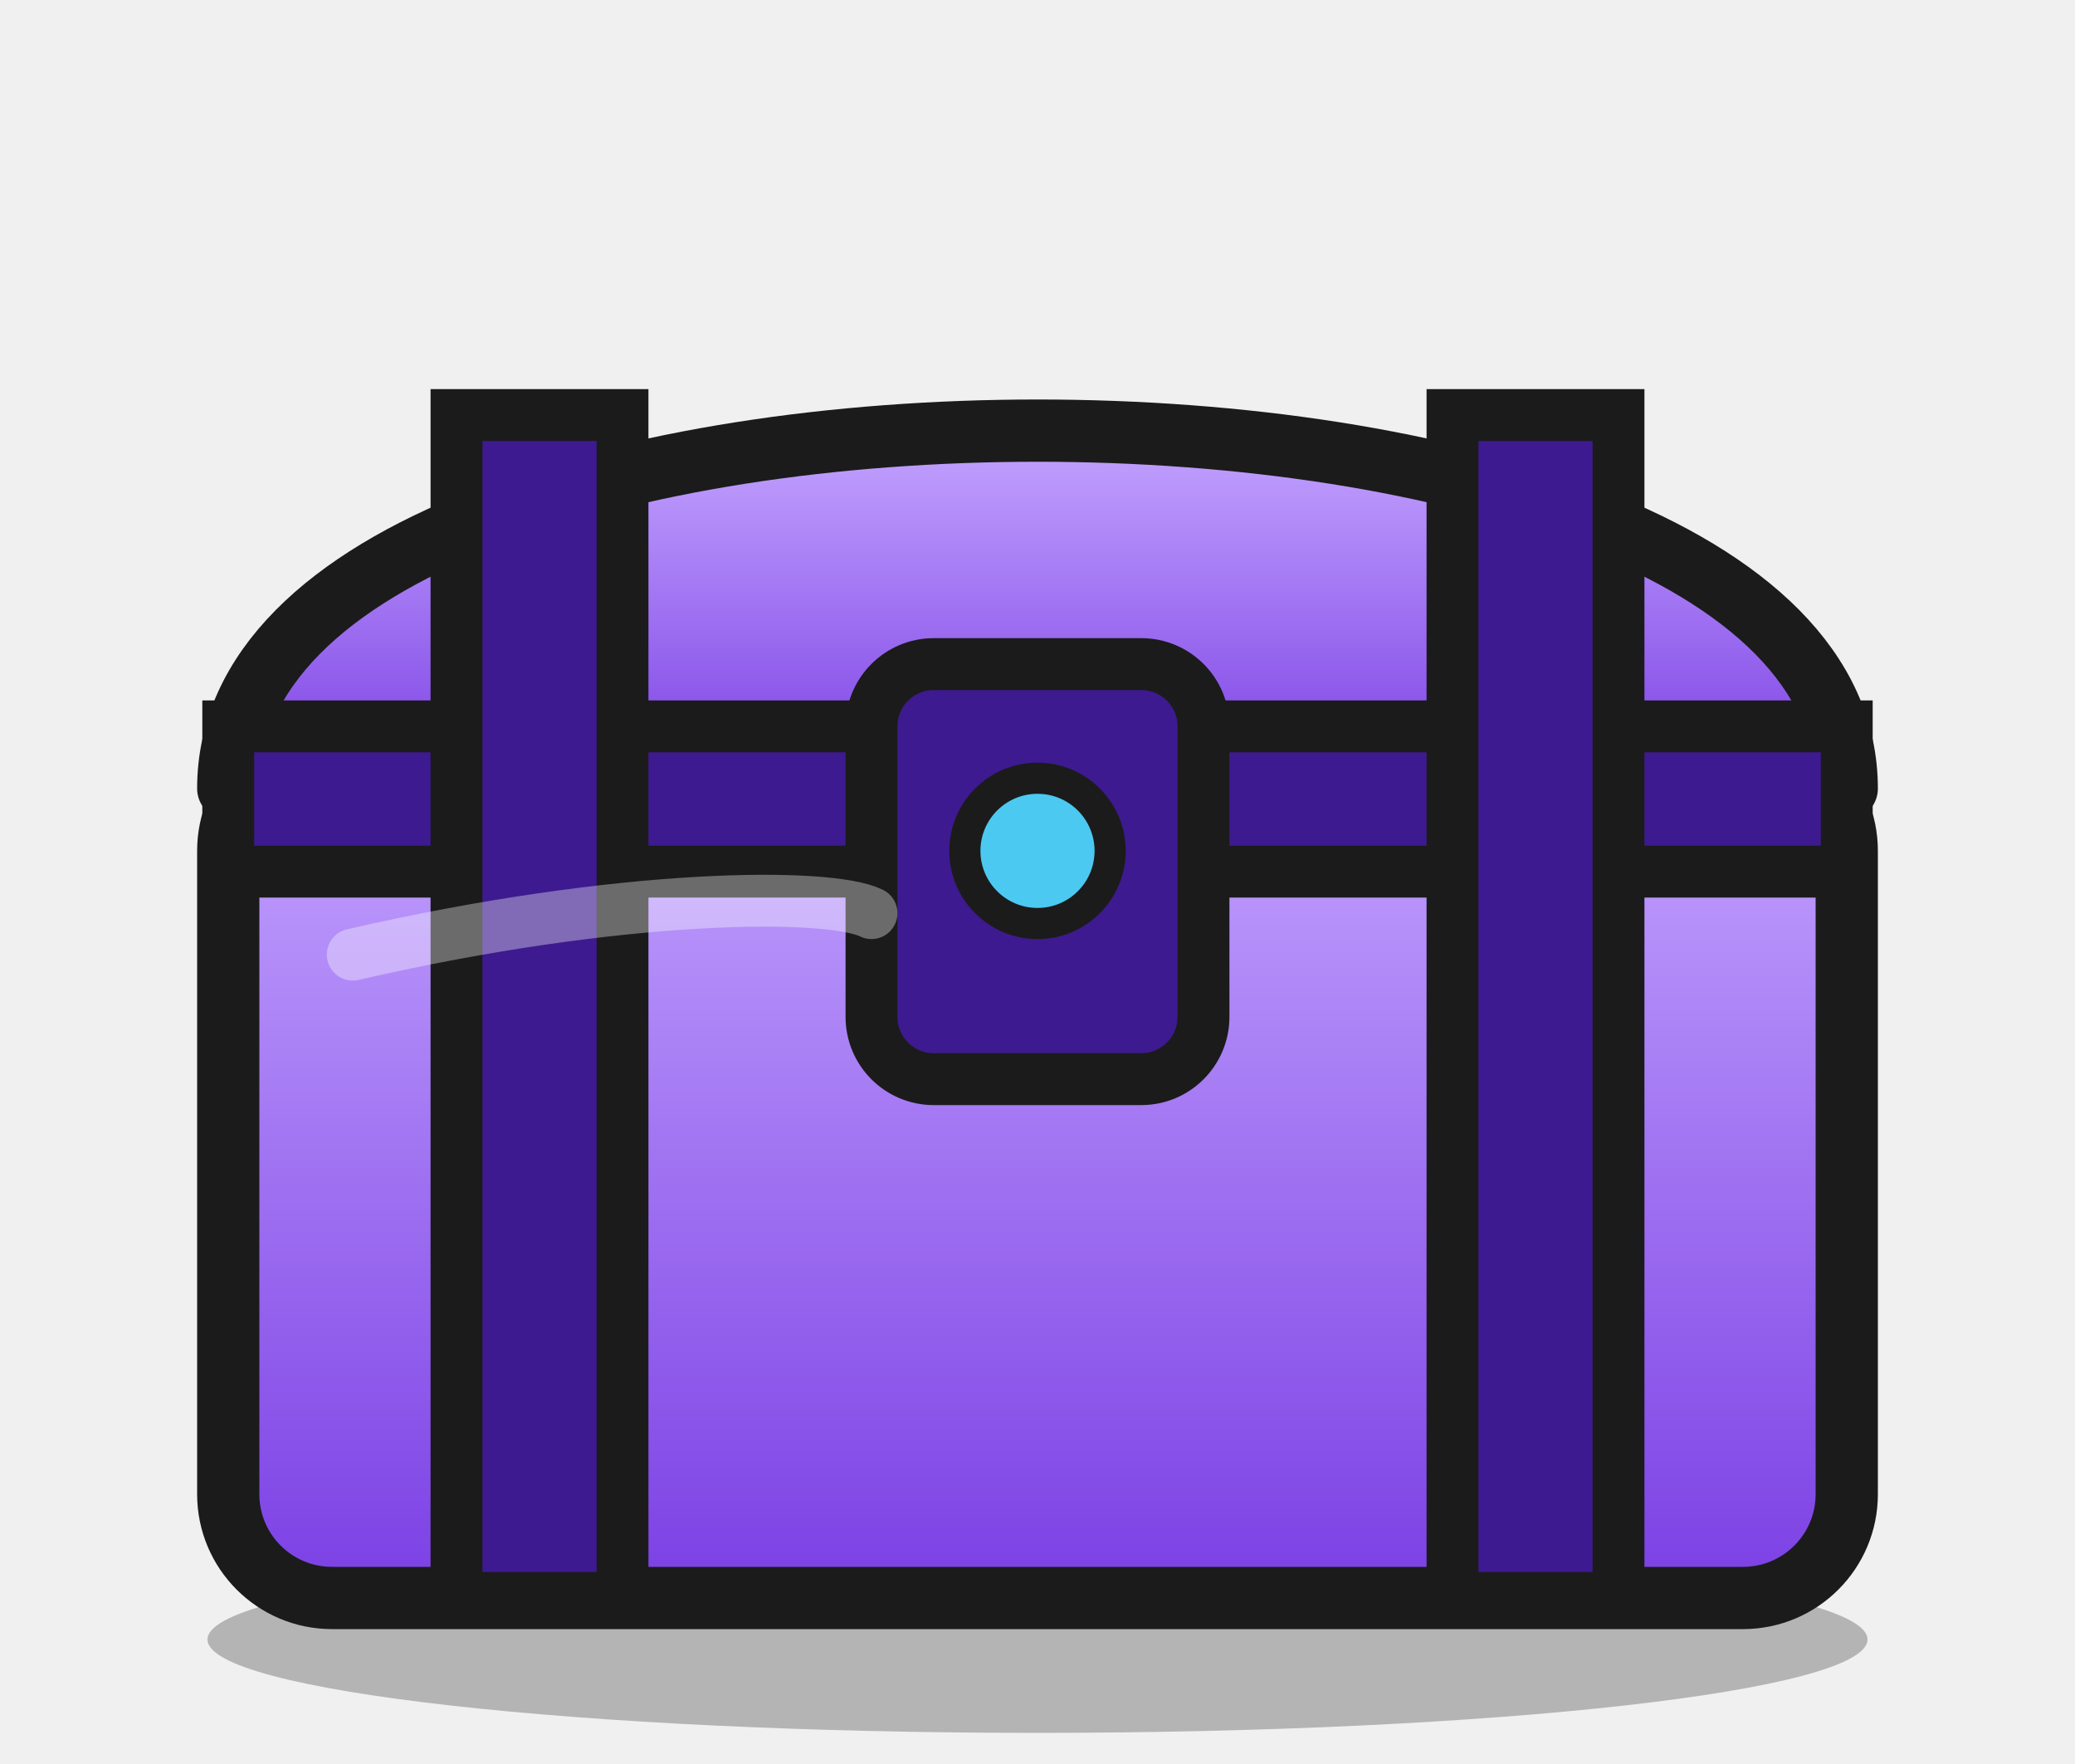
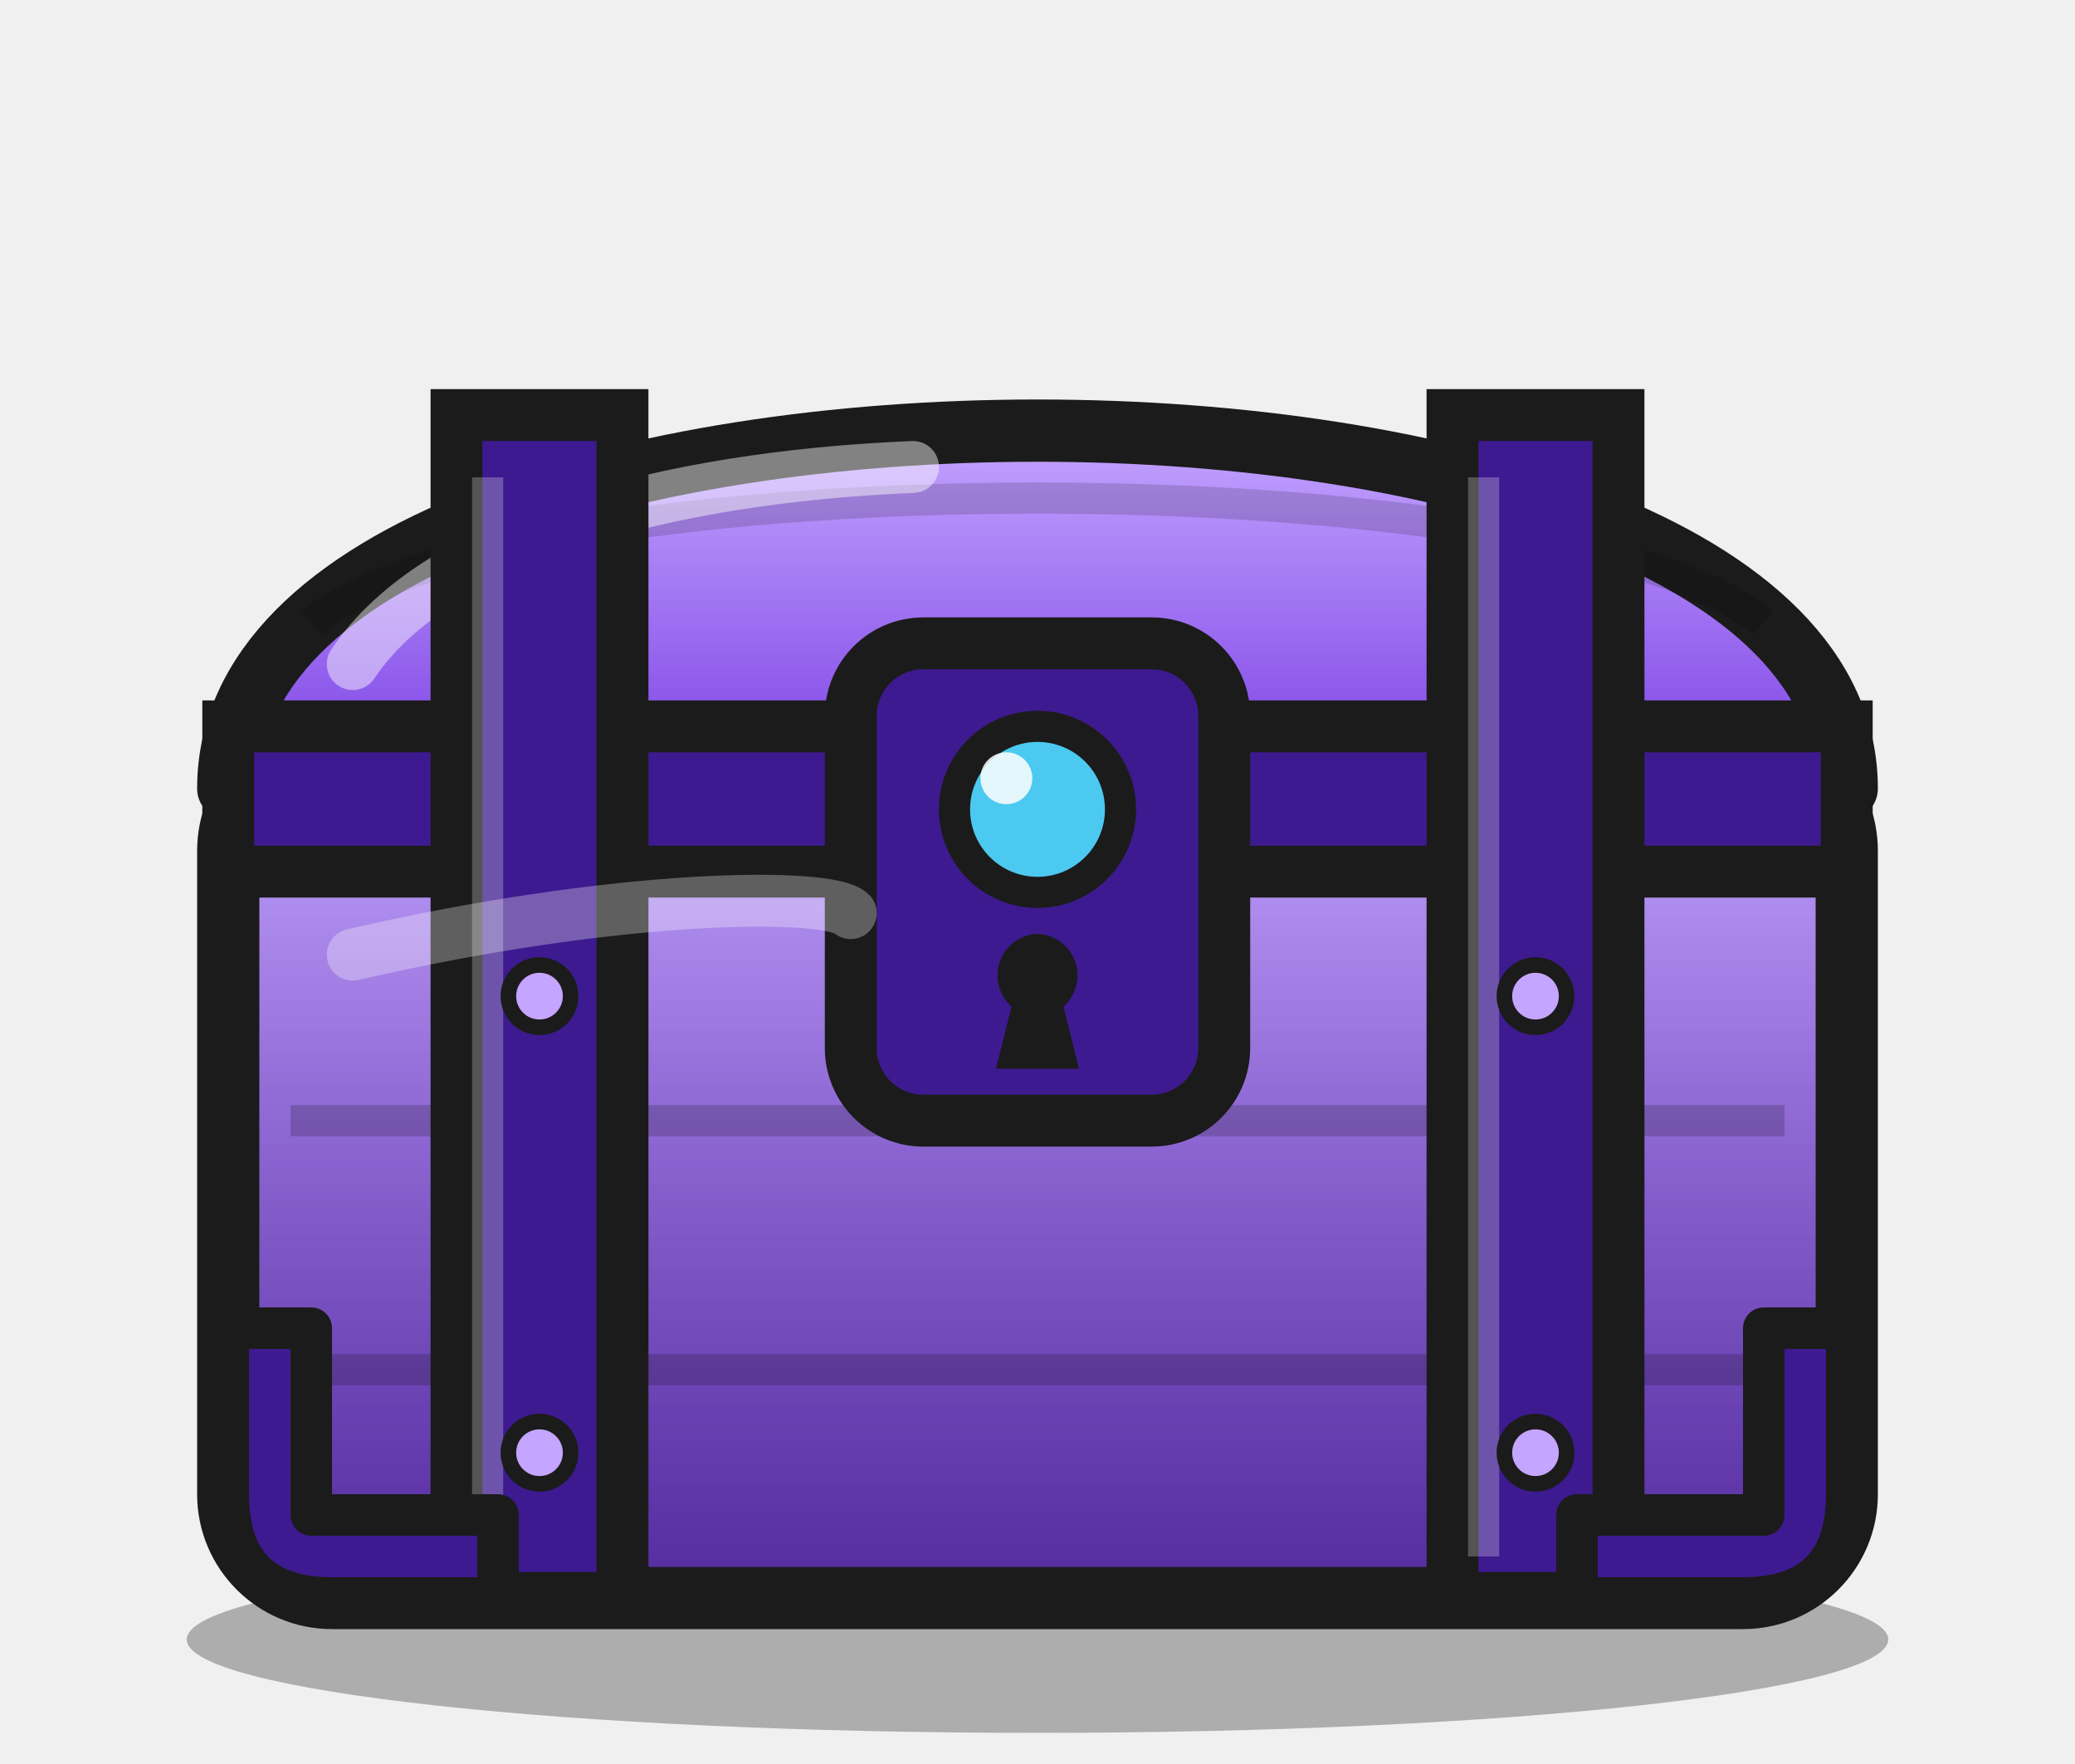
<svg xmlns="http://www.w3.org/2000/svg" viewBox="0 0 200 170">
  <defs>
    <linearGradient id="t" x1="0" y1="0" x2="0" y2="1">
      <stop offset="0" stop-color="#c4a5ff" />
      <stop offset="1" stop-color="#7b3fe4" />
    </linearGradient>
+     <linearGradient id="c" x1="0" y1="0" x2="0" y2="1">
+       <stop offset="0" stop-color="#000" stop-opacity="0" />
+       <stop offset="1" stop-color="#000" stop-opacity="0.3" />
+     </linearGradient>
  </defs>
-   <ellipse cx="100" cy="158" rx="80" ry="9" fill="#000" fill-opacity="0.25" />
+   <ellipse cx="100" cy="158" rx="82" ry="9" fill="#000" fill-opacity="0.28" />
  <rect x="22" y="72" width="156" height="82" rx="10" fill="url(#t)" stroke="#1b1b1b" stroke-width="6" />
+   <rect x="25" y="75" width="150" height="76" rx="8" fill="url(#c)" />
+   <path d="M28 108 H172 M28 132 H172" stroke="#000" stroke-opacity="0.18" stroke-width="3" />
  <path d="M22 76 C22 30 178 30 178 76 Z" fill="url(#t)" stroke="#1b1b1b" stroke-width="6" stroke-linejoin="round" />
+   <path d="M30 60 C50 44 150 44 170 60" fill="none" stroke="#000" stroke-opacity="0.15" stroke-width="3" />
+   <path d="M34 64 C42 52 64 46 88 45" fill="none" stroke="#fff" stroke-opacity="0.45" stroke-width="5" stroke-linecap="round" />
  <rect x="22" y="70" width="156" height="14" fill="#3d1a8f" stroke="#1b1b1b" stroke-width="5" />
  <rect x="44" y="40" width="16" height="114" fill="#3d1a8f" stroke="#1b1b1b" stroke-width="5" />
  <rect x="140" y="40" width="16" height="114" fill="#3d1a8f" stroke="#1b1b1b" stroke-width="5" />
-   <rect x="84" y="64" width="32" height="40" rx="6" fill="#3d1a8f" stroke="#1b1b1b" stroke-width="5" />
-   <circle cx="100" cy="82" r="7" fill="#4cc9f0" stroke="#1b1b1b" stroke-width="3" />
-   <path d="M34 92 C60 86 80 86 84 88" fill="none" stroke="#fff" stroke-opacity="0.35" stroke-width="5" stroke-linecap="round" />
+   <path d="M47 46 V150 M143 46 V150" stroke="#fff" stroke-opacity="0.25" stroke-width="3" />
+   <path d="M22 128 L22 144 Q22 154 32 154 L48 154 L48 146 L30 146 L30 128 Z" fill="#3d1a8f" stroke="#1b1b1b" stroke-width="4" stroke-linejoin="round" />
+   <path d="M178 128 L178 144 Q178 154 168 154 L152 154 L152 146 L170 146 L170 128 Z" fill="#3d1a8f" stroke="#1b1b1b" stroke-width="4" stroke-linejoin="round" />
+   <circle cx="52" cy="96" r="3" fill="#c4a5ff" stroke="#1b1b1b" stroke-width="1.5" />
+   <circle cx="52" cy="140" r="3" fill="#c4a5ff" stroke="#1b1b1b" stroke-width="1.5" />
+   <circle cx="148" cy="96" r="3" fill="#c4a5ff" stroke="#1b1b1b" stroke-width="1.5" />
+   <circle cx="148" cy="140" r="3" fill="#c4a5ff" stroke="#1b1b1b" stroke-width="1.5" />
+   <rect x="82" y="62" width="36" height="46" rx="7" fill="#3d1a8f" stroke="#1b1b1b" stroke-width="5" />
+   <circle cx="100" cy="78" r="8" fill="#4cc9f0" stroke="#1b1b1b" stroke-width="3" />
+   <circle cx="97" cy="75" r="2.5" fill="#fff" fill-opacity="0.85" />
+   <path d="M100 90 a4 4 0 0 1 2.5 7 L104 103 H96 L97.5 97 a4 4 0 0 1 2.5 -7 Z" fill="#1b1b1b" />
+   <path d="M34 92 C60 86 80 86 82 88" fill="none" stroke="#fff" stroke-opacity="0.3" stroke-width="5" stroke-linecap="round" />
</svg>
